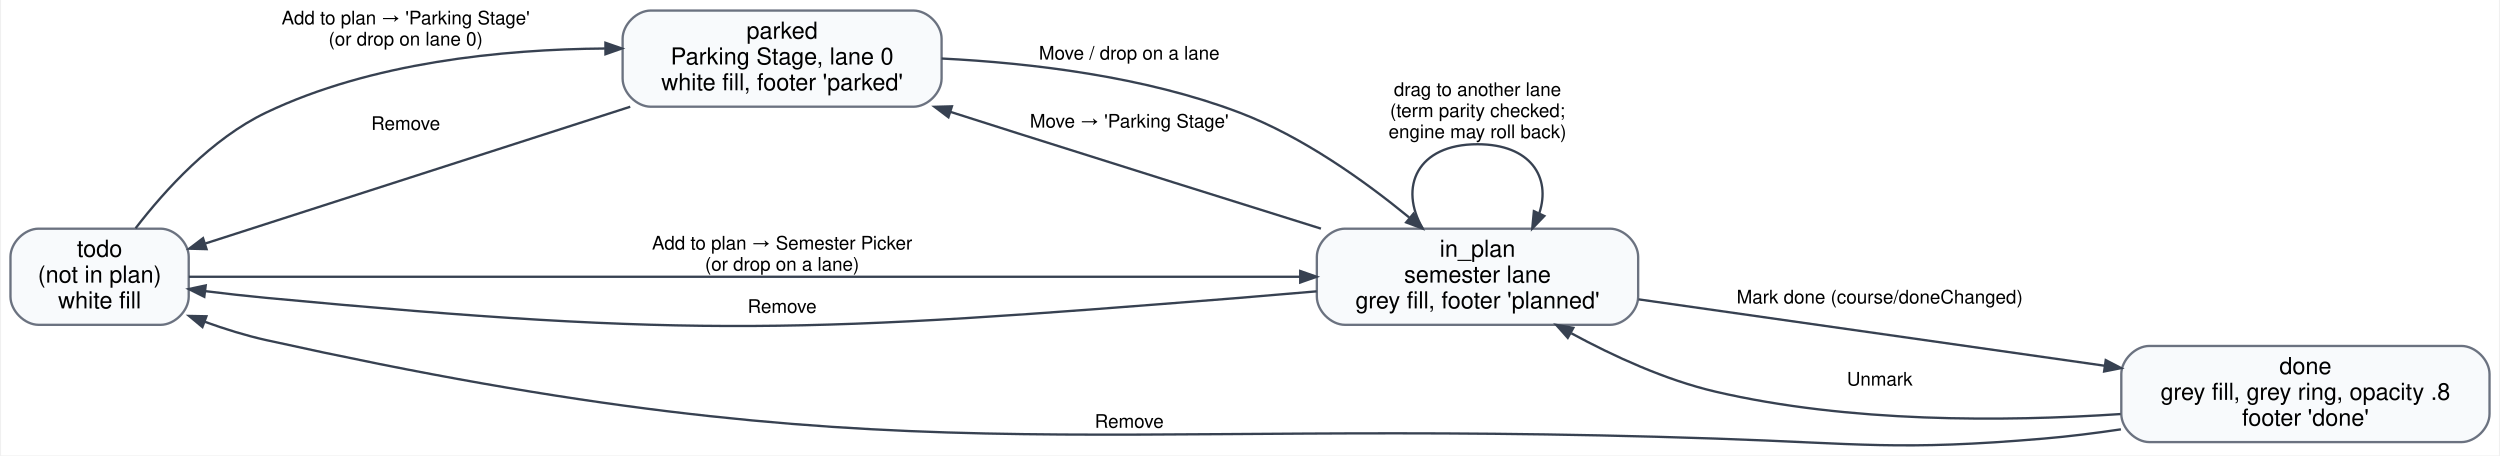
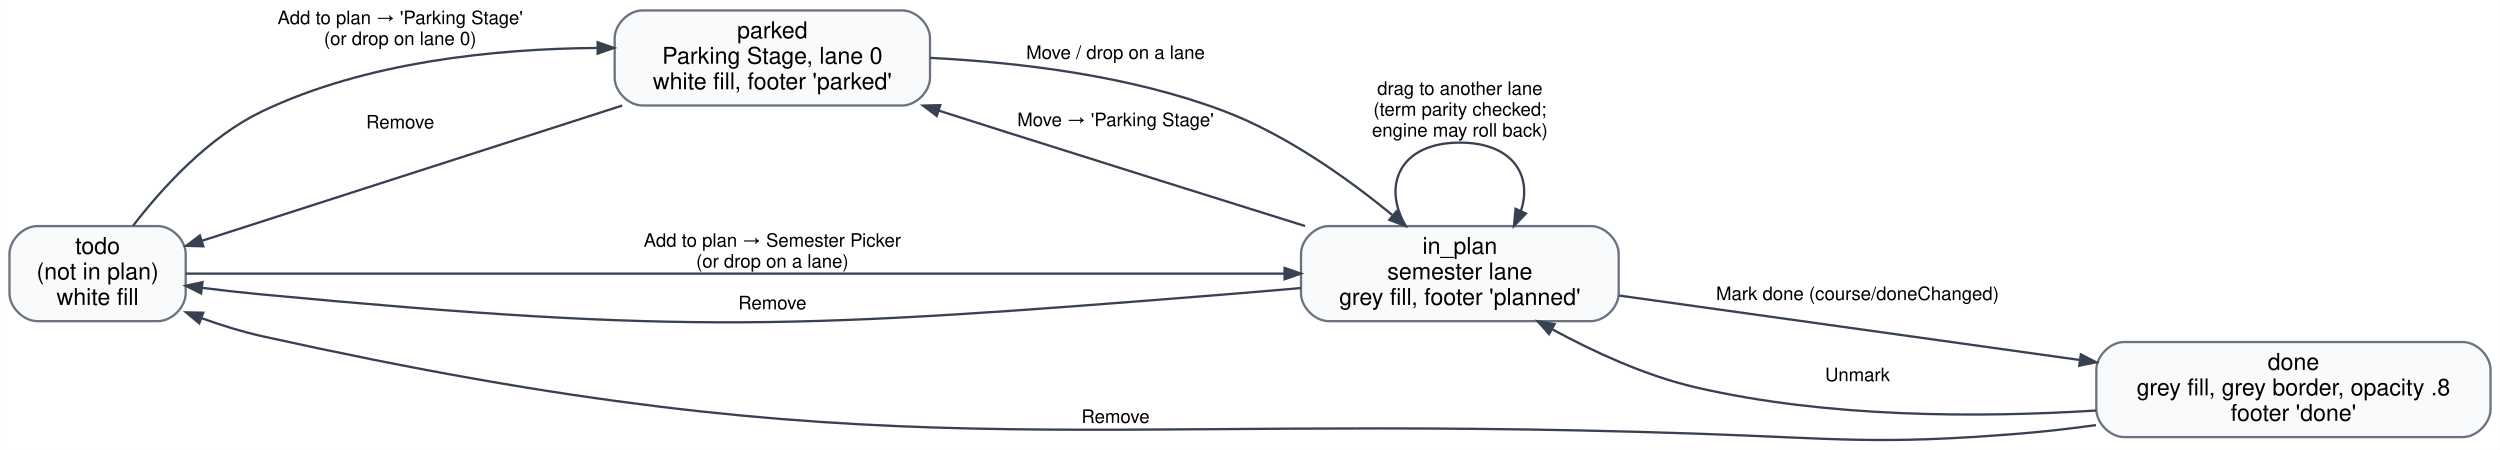
- <svg xmlns="http://www.w3.org/2000/svg" width="1065pt" height="194pt" viewBox="0.00 0.00 1065.00 194.17">
-   <g id="graph0" class="graph" transform="scale(1 1) rotate(0) translate(4 190.17)">
-     <polygon fill="white" stroke="transparent" points="-4,4 -4,-190.17 1061,-190.17 1061,4 -4,4" />
+ <svg xmlns="http://www.w3.org/2000/svg" width="1078pt" height="194pt" viewBox="0.00 0.00 1078.00 194.03">
+   <g id="graph0" class="graph" transform="scale(1 1) rotate(0) translate(4 190.03)">
+     <polygon fill="white" stroke="transparent" points="-4,4 -4,-190.03 1074,-190.03 1074,4 -4,4" />
    <g id="node1" class="node">
-       <path fill="#f8fafc" stroke="#6b7280" d="M64,-92.67C64,-92.67 12,-92.67 12,-92.67 6,-92.67 0,-86.67 0,-80.67 0,-80.67 0,-63.67 0,-63.67 0,-57.67 6,-51.67 12,-51.67 12,-51.67 64,-51.67 64,-51.67 70,-51.67 76,-57.67 76,-63.67 76,-63.67 76,-80.67 76,-80.67 76,-86.67 70,-92.67 64,-92.67" />
-       <text text-anchor="middle" x="38" y="-80.67" font-family="Helvetica,sans-Serif" font-size="10.00">todo</text>
-       <text text-anchor="middle" x="38" y="-69.67" font-family="Helvetica,sans-Serif" font-size="10.00">(not in plan)</text>
-       <text text-anchor="middle" x="38" y="-58.67" font-family="Helvetica,sans-Serif" font-size="10.00">white fill</text>
+       <path fill="#f8fafc" stroke="#6b7280" d="M64,-92.53C64,-92.53 12,-92.53 12,-92.53 6,-92.53 0,-86.53 0,-80.53 0,-80.53 0,-63.53 0,-63.53 0,-57.53 6,-51.53 12,-51.53 12,-51.53 64,-51.53 64,-51.53 70,-51.53 76,-57.53 76,-63.53 76,-63.53 76,-80.53 76,-80.53 76,-86.53 70,-92.53 64,-92.53" />
+       <text text-anchor="middle" x="38" y="-80.53" font-family="Helvetica,sans-Serif" font-size="10.00">todo</text>
+       <text text-anchor="middle" x="38" y="-69.53" font-family="Helvetica,sans-Serif" font-size="10.00">(not in plan)</text>
+       <text text-anchor="middle" x="38" y="-58.53" font-family="Helvetica,sans-Serif" font-size="10.00">white fill</text>
    </g>
    <g id="node2" class="node">
-       <path fill="#f8fafc" stroke="#6b7280" d="M385,-185.67C385,-185.67 273,-185.67 273,-185.67 267,-185.67 261,-179.67 261,-173.67 261,-173.67 261,-156.67 261,-156.67 261,-150.67 267,-144.67 273,-144.67 273,-144.67 385,-144.67 385,-144.67 391,-144.67 397,-150.67 397,-156.67 397,-156.67 397,-173.67 397,-173.67 397,-179.67 391,-185.67 385,-185.67" />
-       <text text-anchor="middle" x="329" y="-173.67" font-family="Helvetica,sans-Serif" font-size="10.00">parked</text>
-       <text text-anchor="middle" x="329" y="-162.67" font-family="Helvetica,sans-Serif" font-size="10.00">Parking Stage, lane 0</text>
-       <text text-anchor="middle" x="329" y="-151.67" font-family="Helvetica,sans-Serif" font-size="10.00">white fill, footer 'parked'</text>
+       <path fill="#f8fafc" stroke="#6b7280" d="M385,-185.53C385,-185.53 273,-185.53 273,-185.53 267,-185.53 261,-179.53 261,-173.53 261,-173.53 261,-156.53 261,-156.53 261,-150.53 267,-144.53 273,-144.53 273,-144.53 385,-144.53 385,-144.53 391,-144.53 397,-150.53 397,-156.53 397,-156.53 397,-173.53 397,-173.53 397,-179.53 391,-185.53 385,-185.53" />
+       <text text-anchor="middle" x="329" y="-173.53" font-family="Helvetica,sans-Serif" font-size="10.00">parked</text>
+       <text text-anchor="middle" x="329" y="-162.53" font-family="Helvetica,sans-Serif" font-size="10.00">Parking Stage, lane 0</text>
+       <text text-anchor="middle" x="329" y="-151.53" font-family="Helvetica,sans-Serif" font-size="10.00">white fill, footer 'parked'</text>
    </g>
    <g id="edge2" class="edge">
-       <path fill="none" stroke="#374151" d="M53.35,-92.86C65.96,-109.24 85.89,-131.15 109,-142.17 153.78,-163.53 209.44,-169.14 253.44,-169.49" />
-       <polygon fill="#374151" stroke="#374151" points="253.67,-171.94 260.67,-169.5 253.68,-167.04 253.67,-171.94" />
-       <text text-anchor="middle" x="168.5" y="-179.77" font-family="Helvetica,sans-Serif" font-size="8.00">Add to plan → 'Parking Stage'</text>
-       <text text-anchor="middle" x="168.5" y="-170.77" font-family="Helvetica,sans-Serif" font-size="8.00">(or drop on lane 0)</text>
+       <path fill="none" stroke="#374151" d="M53.35,-92.72C65.96,-109.1 85.89,-131.01 109,-142.03 153.78,-163.39 209.44,-169 253.44,-169.35" />
+       <polygon fill="#374151" stroke="#374151" points="253.67,-171.8 260.67,-169.36 253.68,-166.9 253.67,-171.8" />
+       <text text-anchor="middle" x="168.5" y="-179.63" font-family="Helvetica,sans-Serif" font-size="8.00">Add to plan → 'Parking Stage'</text>
+       <text text-anchor="middle" x="168.5" y="-170.63" font-family="Helvetica,sans-Serif" font-size="8.00">(or drop on lane 0)</text>
    </g>
    <g id="node3" class="node">
-       <path fill="#f8fafc" stroke="#6b7280" d="M682,-92.67C682,-92.67 569,-92.67 569,-92.67 563,-92.67 557,-86.67 557,-80.67 557,-80.67 557,-63.67 557,-63.67 557,-57.67 563,-51.67 569,-51.67 569,-51.67 682,-51.67 682,-51.67 688,-51.67 694,-57.67 694,-63.67 694,-63.67 694,-80.67 694,-80.67 694,-86.67 688,-92.67 682,-92.67" />
-       <text text-anchor="middle" x="625.5" y="-80.67" font-family="Helvetica,sans-Serif" font-size="10.00">in_plan</text>
-       <text text-anchor="middle" x="625.5" y="-69.67" font-family="Helvetica,sans-Serif" font-size="10.00">semester lane</text>
-       <text text-anchor="middle" x="625.5" y="-58.67" font-family="Helvetica,sans-Serif" font-size="10.00">grey fill, footer 'planned'</text>
+       <path fill="#f8fafc" stroke="#6b7280" d="M682,-92.53C682,-92.53 569,-92.53 569,-92.53 563,-92.53 557,-86.53 557,-80.53 557,-80.53 557,-63.53 557,-63.53 557,-57.53 563,-51.53 569,-51.53 569,-51.53 682,-51.53 682,-51.53 688,-51.53 694,-57.53 694,-63.53 694,-63.53 694,-80.53 694,-80.53 694,-86.53 688,-92.53 682,-92.53" />
+       <text text-anchor="middle" x="625.5" y="-80.53" font-family="Helvetica,sans-Serif" font-size="10.00">in_plan</text>
+       <text text-anchor="middle" x="625.5" y="-69.53" font-family="Helvetica,sans-Serif" font-size="10.00">semester lane</text>
+       <text text-anchor="middle" x="625.5" y="-58.53" font-family="Helvetica,sans-Serif" font-size="10.00">grey fill, footer 'planned'</text>
    </g>
    <g id="edge1" class="edge">
-       <path fill="none" stroke="#374151" d="M76.07,-72.17C170.81,-72.17 423.23,-72.17 549.86,-72.17" />
-       <polygon fill="#374151" stroke="#374151" points="549.91,-74.62 556.91,-72.17 549.91,-69.72 549.91,-74.62" />
-       <text text-anchor="middle" x="329" y="-83.77" font-family="Helvetica,sans-Serif" font-size="8.00">Add to plan → Semester Picker</text>
-       <text text-anchor="middle" x="329" y="-74.77" font-family="Helvetica,sans-Serif" font-size="8.00">(or drop on a lane)</text>
+       <path fill="none" stroke="#374151" d="M76.07,-72.03C170.81,-72.03 423.23,-72.03 549.86,-72.03" />
+       <polygon fill="#374151" stroke="#374151" points="549.91,-74.48 556.91,-72.03 549.91,-69.58 549.91,-74.48" />
+       <text text-anchor="middle" x="329" y="-83.63" font-family="Helvetica,sans-Serif" font-size="8.00">Add to plan → Semester Picker</text>
+       <text text-anchor="middle" x="329" y="-74.63" font-family="Helvetica,sans-Serif" font-size="8.00">(or drop on a lane)</text>
    </g>
    <g id="edge8" class="edge">
-       <path fill="none" stroke="#374151" d="M264.24,-144.66C209.29,-126.97 131.4,-101.91 83.1,-86.36" />
-       <polygon fill="#374151" stroke="#374151" points="83.6,-83.95 76.19,-84.14 82.1,-88.62 83.6,-83.95" />
-       <text text-anchor="middle" x="168.5" y="-134.77" font-family="Helvetica,sans-Serif" font-size="8.00">Remove</text>
+       <path fill="none" stroke="#374151" d="M264.24,-144.51C209.29,-126.83 131.4,-101.76 83.1,-86.22" />
+       <polygon fill="#374151" stroke="#374151" points="83.6,-83.81 76.19,-84 82.1,-88.47 83.6,-83.81" />
+       <text text-anchor="middle" x="168.5" y="-134.63" font-family="Helvetica,sans-Serif" font-size="8.00">Remove</text>
    </g>
    <g id="edge3" class="edge">
-       <path fill="none" stroke="#374151" d="M397.01,-165.22C435.3,-163.3 483.58,-157.54 524,-142.17 550.84,-131.97 577.33,-113.06 596.36,-97.46" />
-       <polygon fill="#374151" stroke="#374151" points="598.22,-99.1 602.03,-92.74 595.08,-95.34 598.22,-99.1" />
-       <text text-anchor="middle" x="477" y="-164.77" font-family="Helvetica,sans-Serif" font-size="8.00">Move / drop on a lane</text>
+       <path fill="none" stroke="#374151" d="M397.01,-165.07C435.3,-163.16 483.58,-157.39 524,-142.03 550.84,-131.83 577.33,-112.91 596.36,-97.32" />
+       <polygon fill="#374151" stroke="#374151" points="598.22,-98.96 602.03,-92.59 595.08,-95.2 598.22,-98.96" />
+       <text text-anchor="middle" x="477" y="-164.63" font-family="Helvetica,sans-Serif" font-size="8.00">Move / drop on a lane</text>
    </g>
    <g id="edge7" class="edge">
-       <path fill="none" stroke="#374151" d="M556.94,-65.95C545.93,-64.99 534.65,-64.03 524,-63.17 340.15,-48.43 292.64,-45.95 109,-63.17 100.61,-63.96 91.68,-64.97 83.1,-66.03" />
-       <polygon fill="#374151" stroke="#374151" points="82.64,-63.62 76,-66.93 83.25,-68.48 82.64,-63.62" />
-       <text text-anchor="middle" x="329" y="-56.77" font-family="Helvetica,sans-Serif" font-size="8.00">Remove</text>
+       <path fill="none" stroke="#374151" d="M556.94,-65.81C545.93,-64.84 534.65,-63.88 524,-63.03 340.15,-48.28 292.64,-45.81 109,-63.03 100.61,-63.82 91.68,-64.83 83.1,-65.89" />
+       <polygon fill="#374151" stroke="#374151" points="82.64,-63.48 76,-66.79 83.25,-68.34 82.64,-63.48" />
+       <text text-anchor="middle" x="329" y="-56.63" font-family="Helvetica,sans-Serif" font-size="8.00">Remove</text>
    </g>
    <g id="edge4" class="edge">
-       <path fill="none" stroke="#374151" d="M558.75,-92.69C521.05,-104.48 472.85,-119.6 430,-133.17 420.54,-136.17 410.58,-139.34 400.76,-142.47" />
-       <polygon fill="#374151" stroke="#374151" points="399.92,-140.17 394,-144.63 401.41,-144.84 399.92,-140.17" />
-       <text text-anchor="middle" x="477" y="-135.77" font-family="Helvetica,sans-Serif" font-size="8.00">Move → 'Parking Stage'</text>
+       <path fill="none" stroke="#374151" d="M558.75,-92.55C521.05,-104.34 472.85,-119.46 430,-133.03 420.54,-136.03 410.58,-139.2 400.76,-142.33" />
+       <polygon fill="#374151" stroke="#374151" points="399.92,-140.03 394,-144.49 401.41,-144.69 399.92,-140.03" />
+       <text text-anchor="middle" x="477" y="-135.63" font-family="Helvetica,sans-Serif" font-size="8.00">Move → 'Parking Stage'</text>
    </g>
    <g id="edge10" class="edge">
-       <path fill="none" stroke="#374151" d="M602.16,-92.74C591.85,-110.26 599.63,-128.67 625.5,-128.67 648.14,-128.67 656.92,-114.57 651.86,-99.31" />
-       <polygon fill="#374151" stroke="#374151" points="653.99,-98.08 648.84,-92.74 649.54,-100.13 653.99,-98.08" />
-       <text text-anchor="middle" x="625.5" y="-149.27" font-family="Helvetica,sans-Serif" font-size="8.00">drag to another lane</text>
-       <text text-anchor="middle" x="625.5" y="-140.27" font-family="Helvetica,sans-Serif" font-size="8.00">(term parity checked;</text>
-       <text text-anchor="middle" x="625.5" y="-131.27" font-family="Helvetica,sans-Serif" font-size="8.00">engine may roll back)</text>
+       <path fill="none" stroke="#374151" d="M602.16,-92.6C591.85,-110.11 599.63,-128.53 625.5,-128.53 648.14,-128.53 656.92,-114.43 651.86,-99.17" />
+       <polygon fill="#374151" stroke="#374151" points="653.99,-97.94 648.84,-92.6 649.54,-99.98 653.99,-97.94" />
+       <text text-anchor="middle" x="625.5" y="-149.13" font-family="Helvetica,sans-Serif" font-size="8.00">drag to another lane</text>
+       <text text-anchor="middle" x="625.5" y="-140.13" font-family="Helvetica,sans-Serif" font-size="8.00">(term parity checked;</text>
+       <text text-anchor="middle" x="625.5" y="-131.13" font-family="Helvetica,sans-Serif" font-size="8.00">engine may roll back)</text>
    </g>
    <g id="node4" class="node">
-       <path fill="#f8fafc" stroke="#6b7280" d="M1045,-42.67C1045,-42.67 912,-42.67 912,-42.67 906,-42.67 900,-36.67 900,-30.67 900,-30.67 900,-13.67 900,-13.67 900,-7.67 906,-1.67 912,-1.67 912,-1.67 1045,-1.67 1045,-1.67 1051,-1.67 1057,-7.67 1057,-13.67 1057,-13.67 1057,-30.67 1057,-30.67 1057,-36.67 1051,-42.67 1045,-42.67" />
-       <text text-anchor="middle" x="978.5" y="-30.67" font-family="Helvetica,sans-Serif" font-size="10.00">done</text>
-       <text text-anchor="middle" x="978.5" y="-19.67" font-family="Helvetica,sans-Serif" font-size="10.00">grey fill, grey ring, opacity .8</text>
-       <text text-anchor="middle" x="978.5" y="-8.67" font-family="Helvetica,sans-Serif" font-size="10.00">footer 'done'</text>
+       <path fill="#f8fafc" stroke="#6b7280" d="M1058,-42.53C1058,-42.53 912,-42.53 912,-42.53 906,-42.53 900,-36.53 900,-30.53 900,-30.53 900,-13.53 900,-13.53 900,-7.53 906,-1.53 912,-1.53 912,-1.53 1058,-1.53 1058,-1.53 1064,-1.53 1070,-7.53 1070,-13.53 1070,-13.53 1070,-30.53 1070,-30.53 1070,-36.53 1064,-42.53 1058,-42.53" />
+       <text text-anchor="middle" x="985" y="-30.53" font-family="Helvetica,sans-Serif" font-size="10.00">done</text>
+       <text text-anchor="middle" x="985" y="-19.53" font-family="Helvetica,sans-Serif" font-size="10.00">grey fill, grey border, opacity .8</text>
+       <text text-anchor="middle" x="985" y="-8.53" font-family="Helvetica,sans-Serif" font-size="10.00">footer 'done'</text>
    </g>
    <g id="edge5" class="edge">
-       <path fill="none" stroke="#374151" d="M694.18,-62.53C750.86,-54.46 832.04,-42.89 892.99,-34.21" />
-       <polygon fill="#374151" stroke="#374151" points="893.36,-36.63 899.94,-33.22 892.67,-31.78 893.36,-36.63" />
-       <text text-anchor="middle" x="797" y="-60.77" font-family="Helvetica,sans-Serif" font-size="8.00">Mark done (course/doneChanged)</text>
+       <path fill="none" stroke="#374151" d="M694.16,-62.57C750.4,-54.7 830.93,-43.44 892.84,-34.78" />
+       <polygon fill="#374151" stroke="#374151" points="893.32,-37.19 899.92,-33.79 892.64,-32.33 893.32,-37.19" />
+       <text text-anchor="middle" x="797" y="-60.63" font-family="Helvetica,sans-Serif" font-size="8.00">Mark done (course/doneChanged)</text>
    </g>
    <g id="edge9" class="edge">
-       <path fill="none" stroke="#374151" d="M899.84,-7.11C888.85,-5.48 877.67,-4.08 867,-3.17 805,2.12 789.19,-1.06 727,-3.17 451.86,-12.51 377.78,14.37 109,-45.17 100.37,-47.08 91.4,-49.88 82.87,-52.96" />
-       <polygon fill="#374151" stroke="#374151" points="81.84,-50.73 76.14,-55.47 83.55,-55.32 81.84,-50.73" />
-       <text text-anchor="middle" x="477" y="-7.77" font-family="Helvetica,sans-Serif" font-size="8.00">Remove</text>
+       <path fill="none" stroke="#374151" d="M899.84,-6.7C888.83,-5.18 877.67,-3.89 867,-3.03 804.98,1.97 789.19,-0.92 727,-3.03 451.86,-12.37 377.78,14.51 109,-45.03 100.37,-46.94 91.4,-49.74 82.87,-52.81" />
+       <polygon fill="#374151" stroke="#374151" points="81.84,-50.58 76.14,-55.33 83.55,-55.17 81.84,-50.58" />
+       <text text-anchor="middle" x="477" y="-7.63" font-family="Helvetica,sans-Serif" font-size="8.00">Remove</text>
    </g>
    <g id="edge6" class="edge">
-       <path fill="none" stroke="#374151" d="M899.72,-13.63C849.73,-10.3 783.76,-9.95 727,-23.17 705.62,-28.15 683.51,-38.3 665.49,-48.07" />
-       <polygon fill="#374151" stroke="#374151" points="663.98,-46.11 659.05,-51.65 666.36,-50.39 663.98,-46.11" />
-       <text text-anchor="middle" x="797" y="-25.77" font-family="Helvetica,sans-Serif" font-size="8.00">Unmark</text>
+       <path fill="none" stroke="#374151" d="M899.86,-12.98C849.14,-9.82 783.6,-9.85 727,-23.03 705.62,-28.01 683.51,-38.15 665.49,-47.93" />
+       <polygon fill="#374151" stroke="#374151" points="663.98,-45.96 659.05,-51.5 666.36,-50.25 663.98,-45.96" />
+       <text text-anchor="middle" x="797" y="-25.63" font-family="Helvetica,sans-Serif" font-size="8.00">Unmark</text>
    </g>
  </g>
</svg>
